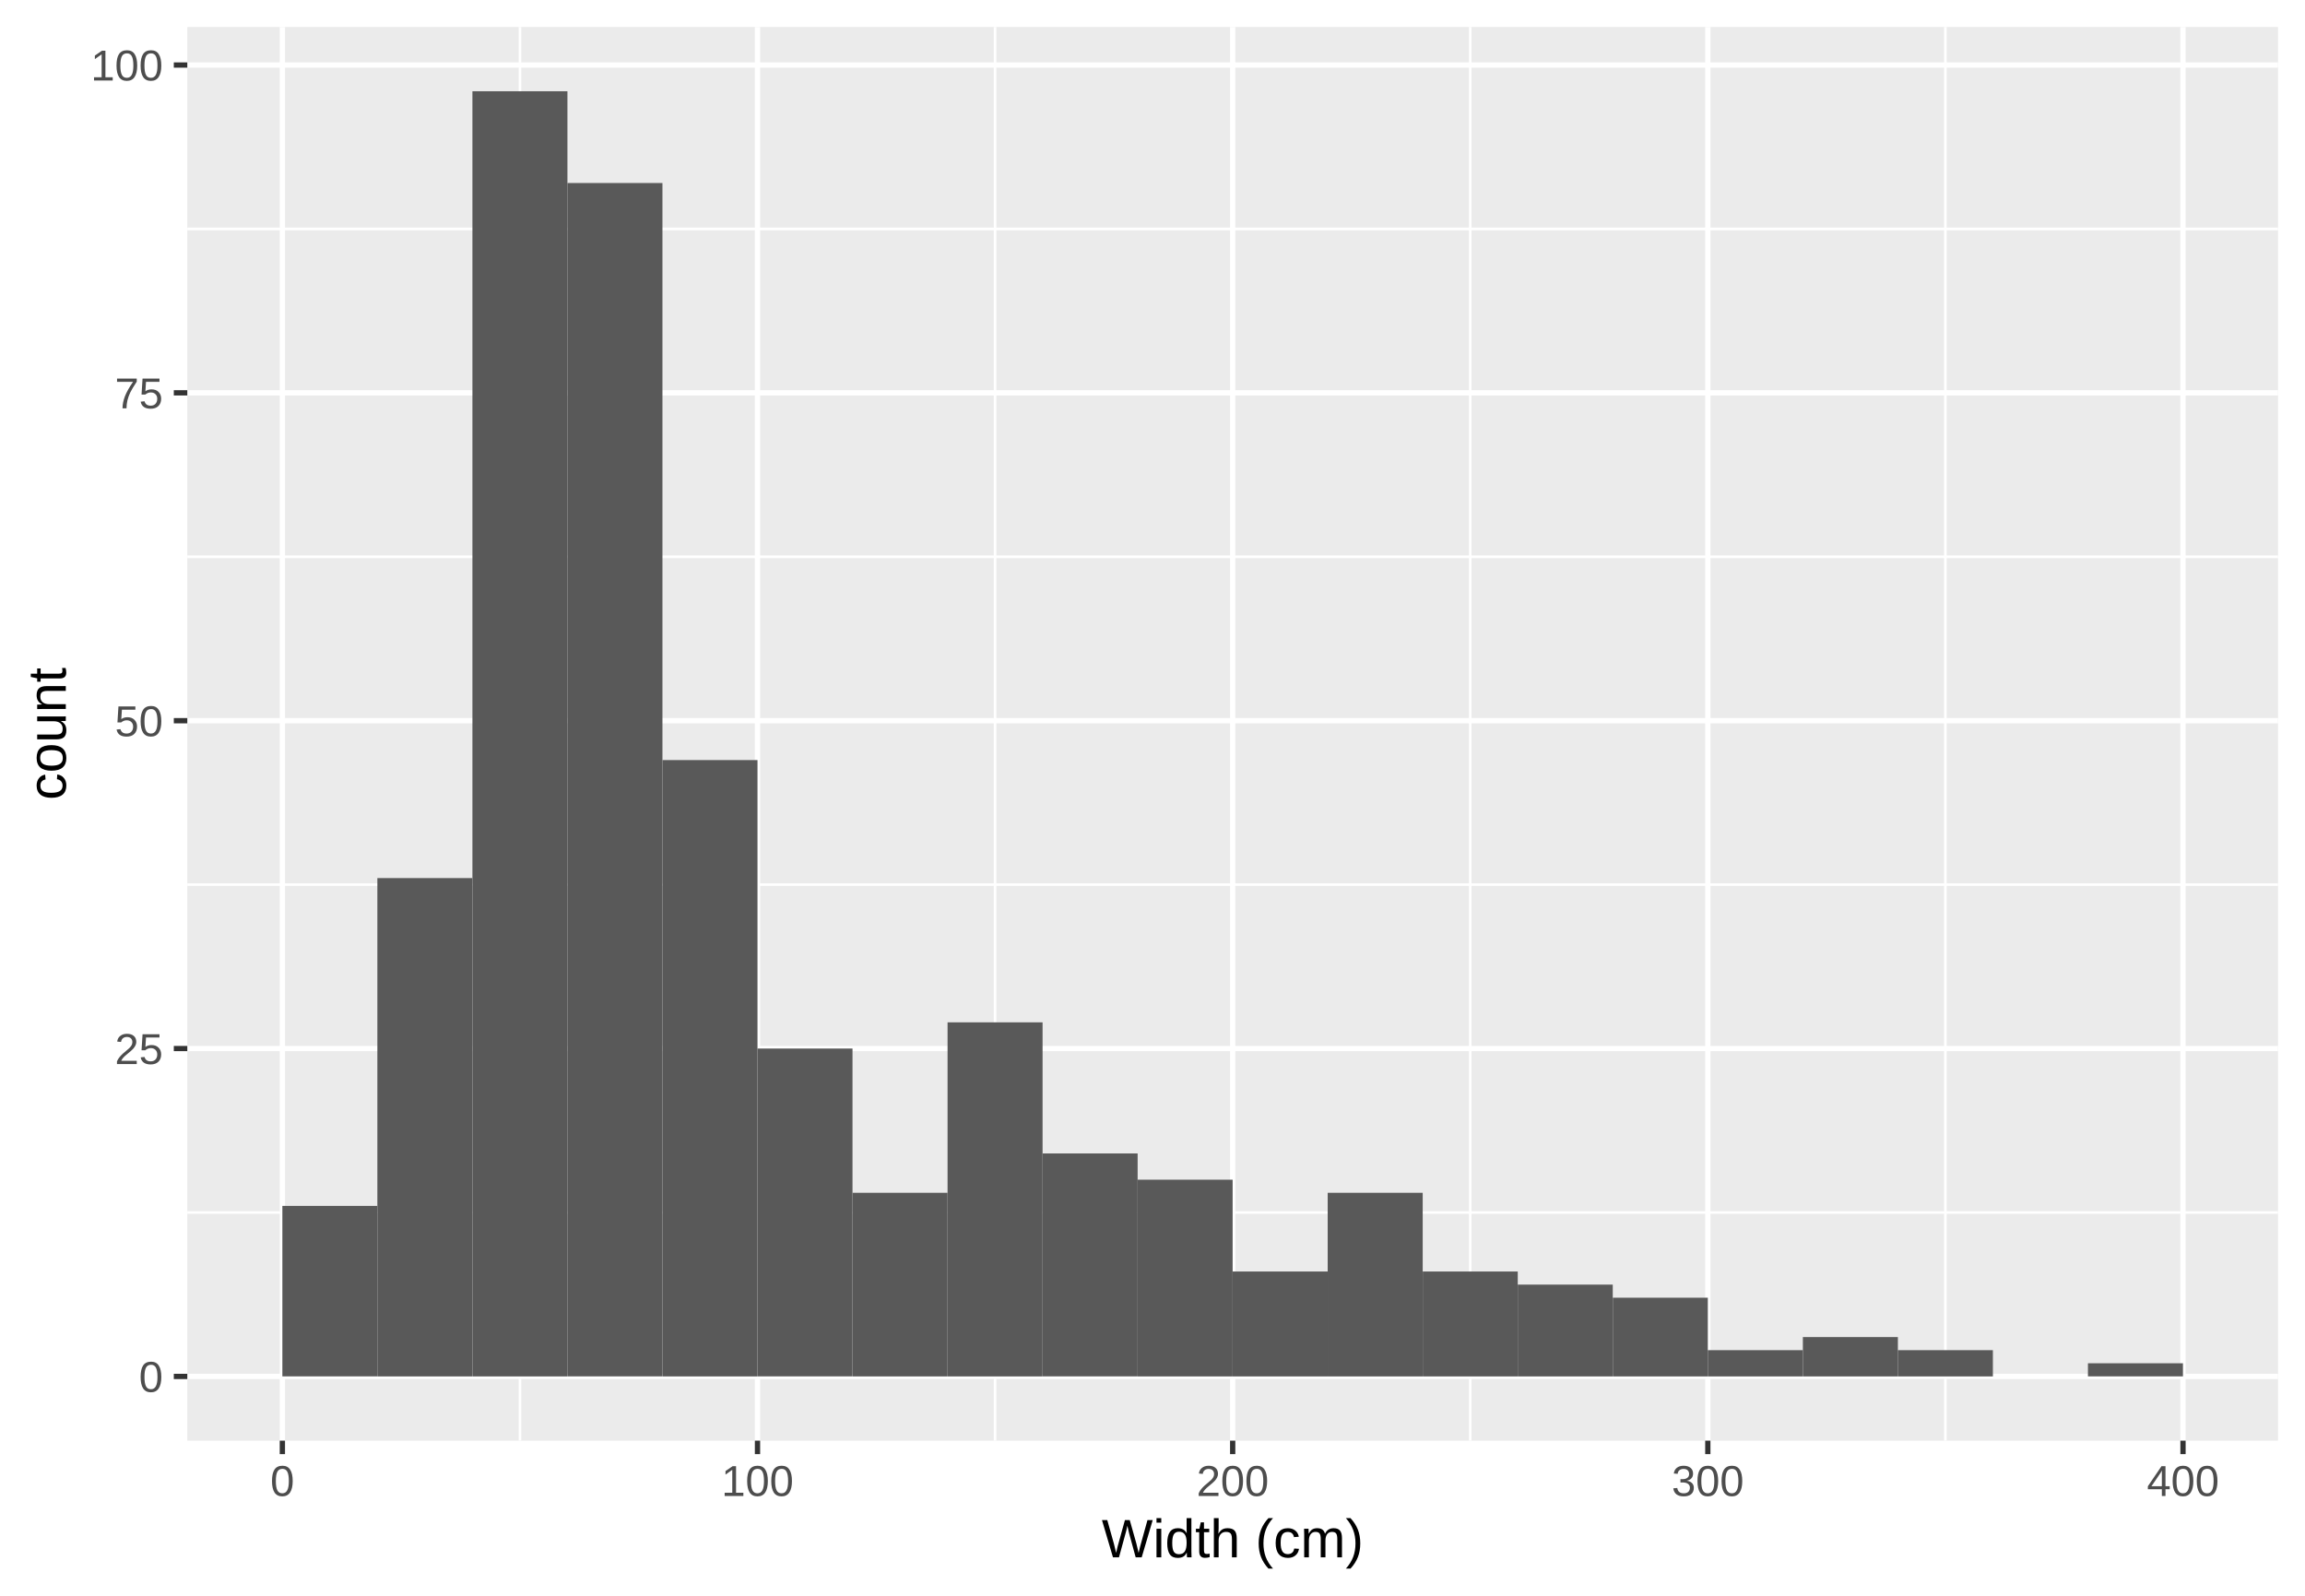
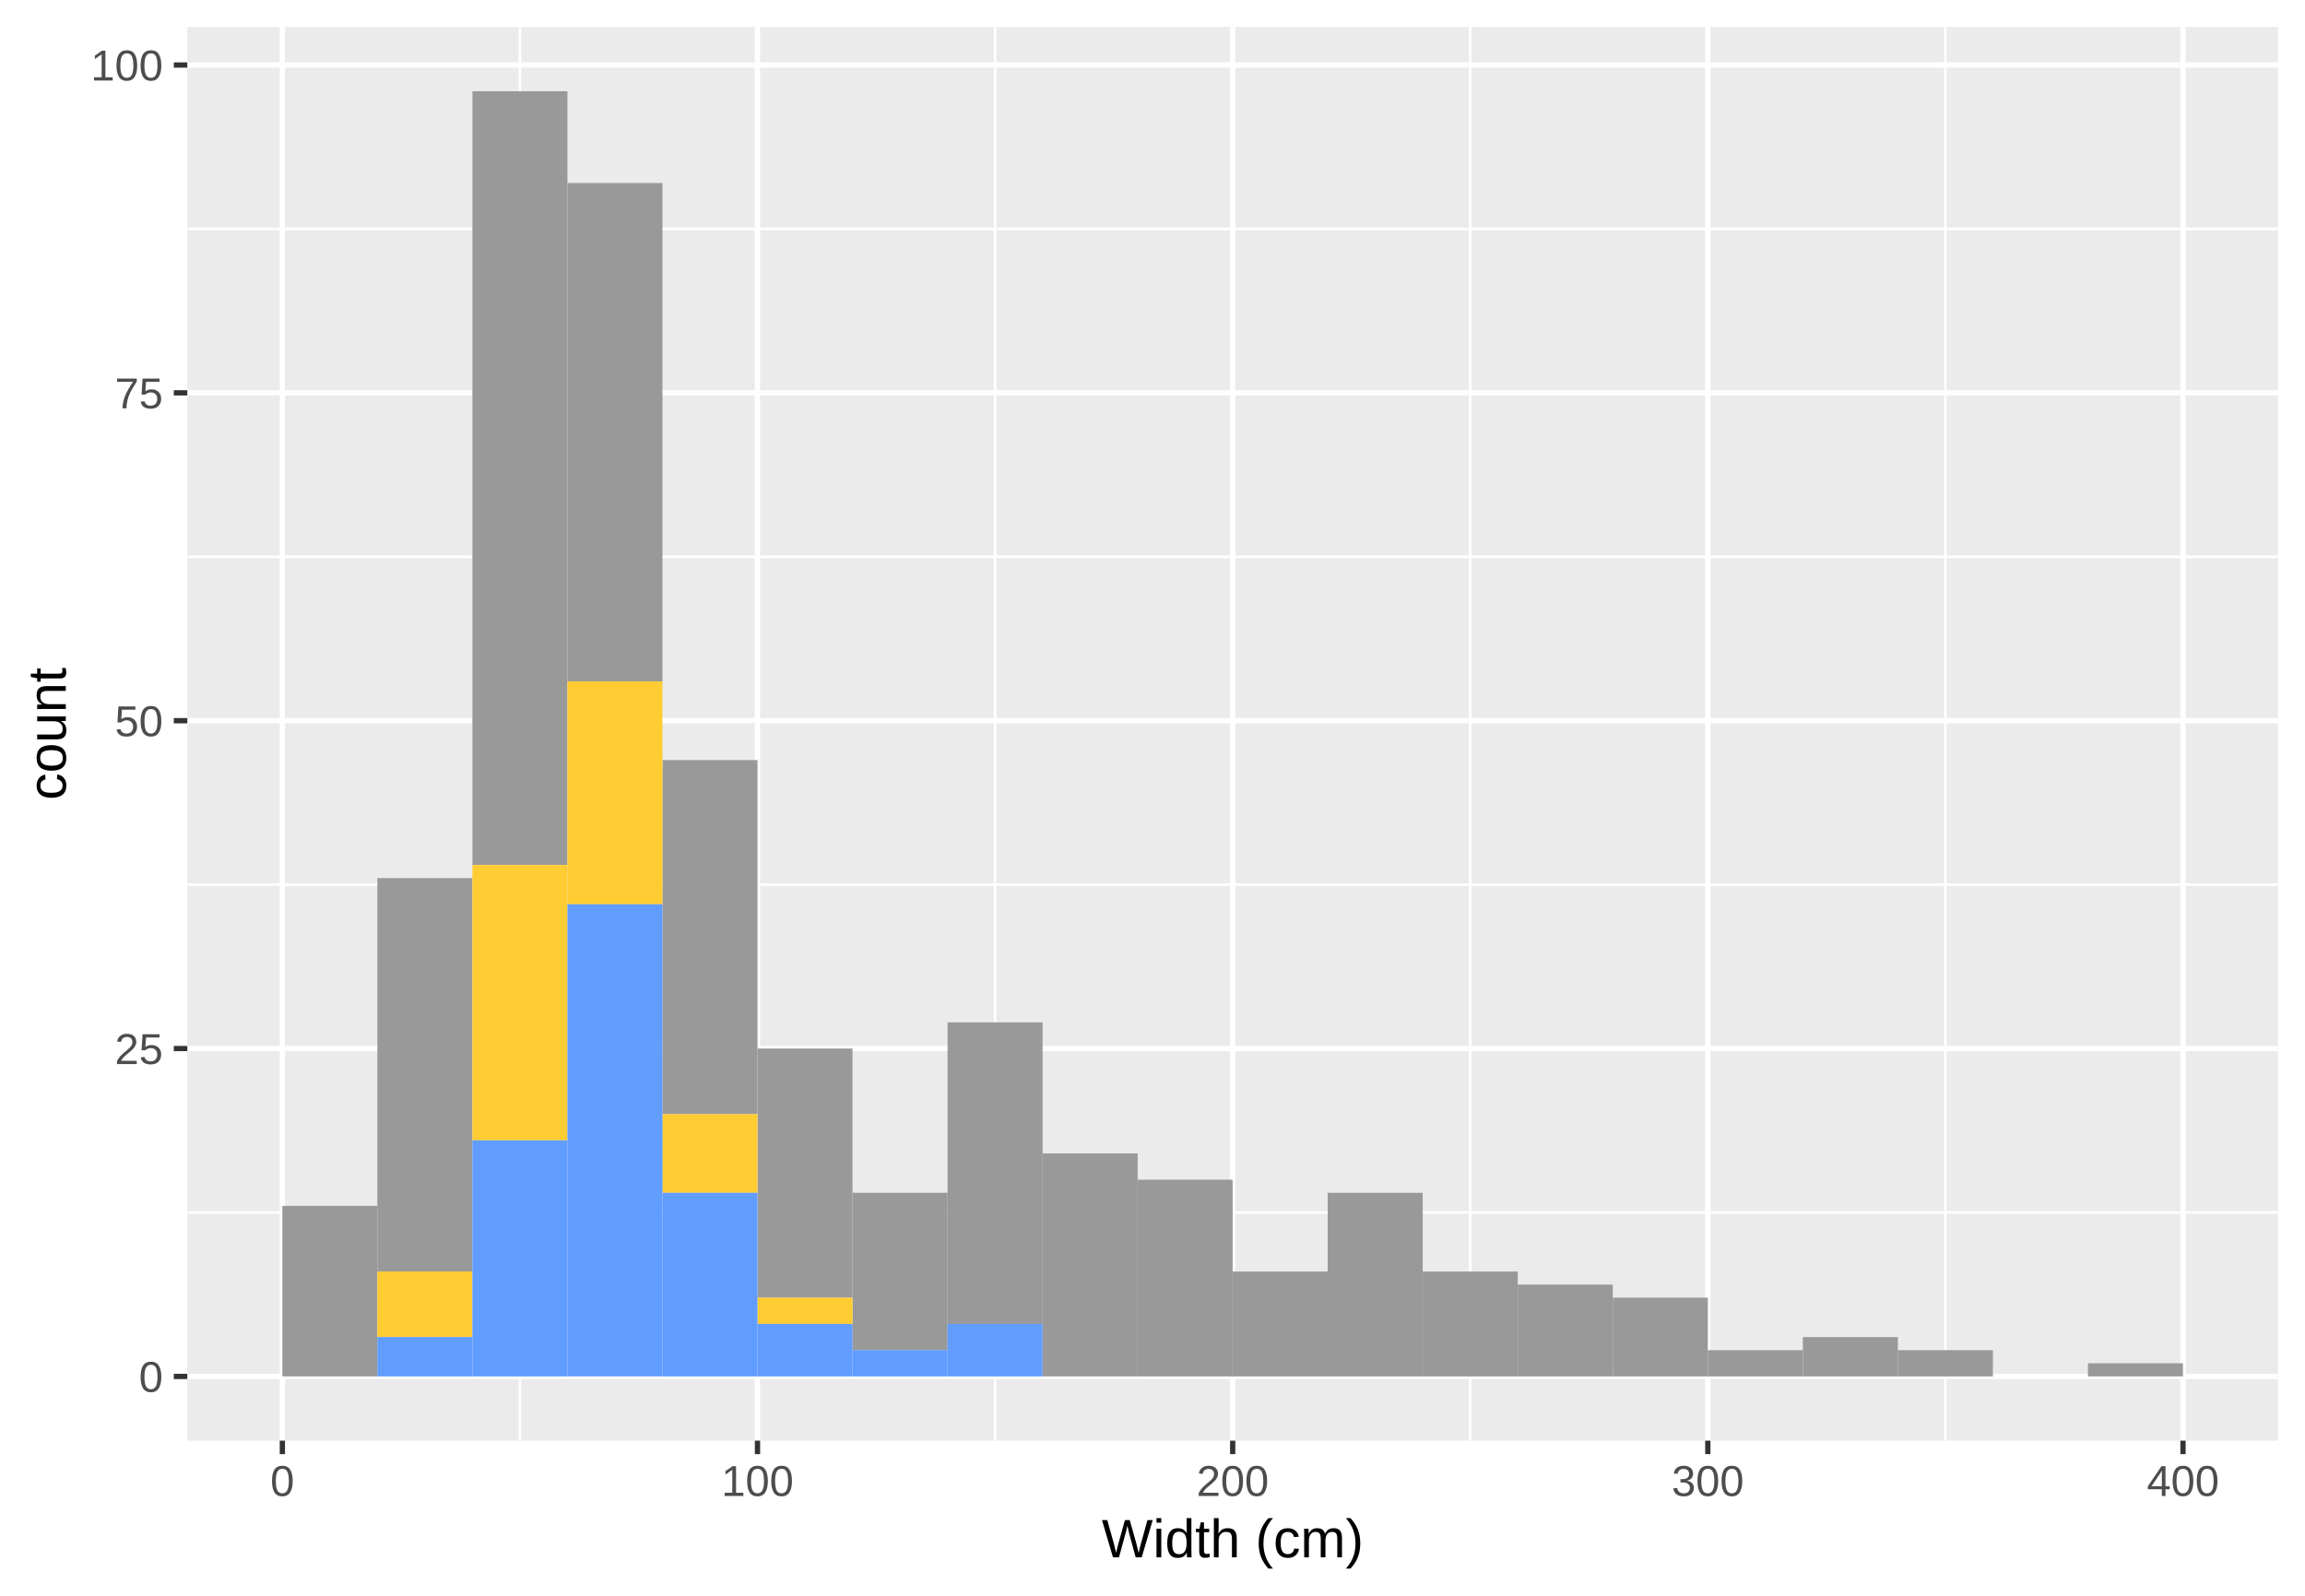
<svg xmlns="http://www.w3.org/2000/svg" class="svglite" width="468.00pt" height="324.00pt" viewBox="0 0 468.00 324.00">
  <defs>
    <style type="text/css">
    .svglite line, .svglite polyline, .svglite polygon, .svglite path, .svglite rect, .svglite circle {
      fill: none;
      stroke: #000000;
      stroke-linecap: round;
      stroke-linejoin: round;
      stroke-miterlimit: 10.00;
    }
    .svglite text {
      white-space: pre;
    }
  </style>
  </defs>
  <rect width="100%" height="100%" style="stroke: none; fill: #FFFFFF;" />
  <defs>
    <clipPath id="cpMC4wMHw0NjguMDB8MC4wMHwzMjQuMDA=">
      <rect x="0.00" y="0.00" width="468.00" height="324.00" />
    </clipPath>
  </defs>
  <g clip-path="url(#cpMC4wMHw0NjguMDB8MC4wMHwzMjQuMDA=)">
    <rect x="0.00" y="0.00" width="468.00" height="324.00" style="stroke-width: 1.07; stroke: #FFFFFF; fill: #FFFFFF;" />
  </g>
  <defs>
    <clipPath id="cpMzguMDN8NDYyLjUyfDUuNDh8MjkyLjUw">
      <rect x="38.03" y="5.48" width="424.49" height="287.02" />
    </clipPath>
  </defs>
  <g clip-path="url(#cpMzguMDN8NDYyLjUyfDUuNDh8MjkyLjUw)">
    <rect x="38.03" y="5.48" width="424.49" height="287.02" style="stroke-width: 1.07; stroke: none; fill: #EBEBEB;" />
    <polyline points="38.03,246.18 462.52,246.18 " style="stroke-width: 0.53; stroke: #FFFFFF; stroke-linecap: butt;" />
    <polyline points="38.03,179.61 462.52,179.61 " style="stroke-width: 0.53; stroke: #FFFFFF; stroke-linecap: butt;" />
    <polyline points="38.03,113.05 462.52,113.05 " style="stroke-width: 0.53; stroke: #FFFFFF; stroke-linecap: butt;" />
    <polyline points="38.03,46.48 462.52,46.48 " style="stroke-width: 0.53; stroke: #FFFFFF; stroke-linecap: butt;" />
    <polyline points="105.57,292.50 105.57,5.48 " style="stroke-width: 0.53; stroke: #FFFFFF; stroke-linecap: butt;" />
    <polyline points="202.04,292.50 202.04,5.48 " style="stroke-width: 0.53; stroke: #FFFFFF; stroke-linecap: butt;" />
    <polyline points="298.51,292.50 298.51,5.48 " style="stroke-width: 0.53; stroke: #FFFFFF; stroke-linecap: butt;" />
    <polyline points="394.99,292.50 394.99,5.48 " style="stroke-width: 0.53; stroke: #FFFFFF; stroke-linecap: butt;" />
    <polyline points="38.03,279.46 462.52,279.46 " style="stroke-width: 1.07; stroke: #FFFFFF; stroke-linecap: butt;" />
    <polyline points="38.03,212.89 462.52,212.89 " style="stroke-width: 1.07; stroke: #FFFFFF; stroke-linecap: butt;" />
    <polyline points="38.03,146.33 462.52,146.33 " style="stroke-width: 1.07; stroke: #FFFFFF; stroke-linecap: butt;" />
    <polyline points="38.03,79.76 462.52,79.76 " style="stroke-width: 1.07; stroke: #FFFFFF; stroke-linecap: butt;" />
    <polyline points="38.03,13.20 462.52,13.20 " style="stroke-width: 1.07; stroke: #FFFFFF; stroke-linecap: butt;" />
    <polyline points="57.33,292.50 57.33,5.48 " style="stroke-width: 1.07; stroke: #FFFFFF; stroke-linecap: butt;" />
    <polyline points="153.80,292.50 153.80,5.48 " style="stroke-width: 1.07; stroke: #FFFFFF; stroke-linecap: butt;" />
    <polyline points="250.28,292.50 250.28,5.48 " style="stroke-width: 1.07; stroke: #FFFFFF; stroke-linecap: butt;" />
    <polyline points="346.75,292.50 346.75,5.48 " style="stroke-width: 1.07; stroke: #FFFFFF; stroke-linecap: butt;" />
    <polyline points="443.23,292.50 443.23,5.48 " style="stroke-width: 1.07; stroke: #FFFFFF; stroke-linecap: butt;" />
-     <rect x="57.33" y="244.84" width="19.29" height="34.61" style="stroke-width: 1.07; stroke: none; stroke-linecap: butt; stroke-linejoin: miter; fill: #595959;" />
-     <rect x="76.62" y="178.28" width="19.29" height="101.18" style="stroke-width: 1.07; stroke: none; stroke-linecap: butt; stroke-linejoin: miter; fill: #595959;" />
-     <rect x="95.92" y="18.53" width="19.29" height="260.93" style="stroke-width: 1.07; stroke: none; stroke-linecap: butt; stroke-linejoin: miter; fill: #595959;" />
-     <rect x="115.21" y="37.16" width="19.29" height="242.29" style="stroke-width: 1.07; stroke: none; stroke-linecap: butt; stroke-linejoin: miter; fill: #595959;" />
-     <rect x="134.51" y="154.32" width="19.29" height="125.14" style="stroke-width: 1.07; stroke: none; stroke-linecap: butt; stroke-linejoin: miter; fill: #595959;" />
-     <rect x="153.80" y="212.89" width="19.29" height="66.56" style="stroke-width: 1.07; stroke: none; stroke-linecap: butt; stroke-linejoin: miter; fill: #595959;" />
-     <rect x="173.10" y="242.18" width="19.29" height="37.28" style="stroke-width: 1.07; stroke: none; stroke-linecap: butt; stroke-linejoin: miter; fill: #595959;" />
-     <rect x="192.39" y="207.57" width="19.29" height="71.89" style="stroke-width: 1.07; stroke: none; stroke-linecap: butt; stroke-linejoin: miter; fill: #595959;" />
-     <rect x="211.69" y="234.19" width="19.29" height="45.26" style="stroke-width: 1.07; stroke: none; stroke-linecap: butt; stroke-linejoin: miter; fill: #595959;" />
-     <rect x="230.98" y="239.52" width="19.29" height="39.94" style="stroke-width: 1.07; stroke: none; stroke-linecap: butt; stroke-linejoin: miter; fill: #595959;" />
-     <rect x="250.28" y="258.16" width="19.29" height="21.30" style="stroke-width: 1.07; stroke: none; stroke-linecap: butt; stroke-linejoin: miter; fill: #595959;" />
-     <rect x="269.57" y="242.18" width="19.29" height="37.28" style="stroke-width: 1.07; stroke: none; stroke-linecap: butt; stroke-linejoin: miter; fill: #595959;" />
-     <rect x="288.87" y="258.16" width="19.29" height="21.30" style="stroke-width: 1.07; stroke: none; stroke-linecap: butt; stroke-linejoin: miter; fill: #595959;" />
-     <rect x="308.16" y="260.82" width="19.29" height="18.64" style="stroke-width: 1.07; stroke: none; stroke-linecap: butt; stroke-linejoin: miter; fill: #595959;" />
-     <rect x="327.46" y="263.48" width="19.29" height="15.98" style="stroke-width: 1.07; stroke: none; stroke-linecap: butt; stroke-linejoin: miter; fill: #595959;" />
-     <rect x="346.75" y="274.13" width="19.29" height="5.33" style="stroke-width: 1.07; stroke: none; stroke-linecap: butt; stroke-linejoin: miter; fill: #595959;" />
-     <rect x="366.05" y="271.47" width="19.29" height="7.99" style="stroke-width: 1.07; stroke: none; stroke-linecap: butt; stroke-linejoin: miter; fill: #595959;" />
-     <rect x="385.34" y="274.13" width="19.29" height="5.33" style="stroke-width: 1.07; stroke: none; stroke-linecap: butt; stroke-linejoin: miter; fill: #595959;" />
-     <rect x="404.64" y="279.46" width="19.29" height="0.00" style="stroke-width: 1.07; stroke: none; stroke-linecap: butt; stroke-linejoin: miter; fill: #595959;" />
-     <rect x="423.93" y="276.79" width="19.29" height="2.66" style="stroke-width: 1.07; stroke: none; stroke-linecap: butt; stroke-linejoin: miter; fill: #595959;" />
+     <rect x="57.33" y="244.84" width="19.29" height="34.61" style="stroke-width: 1.07; stroke: none; stroke-linecap: butt; stroke-linejoin: miter; fill: #999999;" />
+     <rect x="76.62" y="178.28" width="19.29" height="79.88" style="stroke-width: 1.07; stroke: none; stroke-linecap: butt; stroke-linejoin: miter; fill: #999999;" />
+     <rect x="95.92" y="18.53" width="19.29" height="157.09" style="stroke-width: 1.07; stroke: none; stroke-linecap: butt; stroke-linejoin: miter; fill: #999999;" />
+     <rect x="115.21" y="37.16" width="19.29" height="101.18" style="stroke-width: 1.07; stroke: none; stroke-linecap: butt; stroke-linejoin: miter; fill: #999999;" />
+     <rect x="134.51" y="154.32" width="19.29" height="71.89" style="stroke-width: 1.07; stroke: none; stroke-linecap: butt; stroke-linejoin: miter; fill: #999999;" />
+     <rect x="153.80" y="212.89" width="19.29" height="50.59" style="stroke-width: 1.07; stroke: none; stroke-linecap: butt; stroke-linejoin: miter; fill: #999999;" />
+     <rect x="173.10" y="242.18" width="19.29" height="31.95" style="stroke-width: 1.07; stroke: none; stroke-linecap: butt; stroke-linejoin: miter; fill: #999999;" />
+     <rect x="192.39" y="207.57" width="19.29" height="61.24" style="stroke-width: 1.07; stroke: none; stroke-linecap: butt; stroke-linejoin: miter; fill: #999999;" />
+     <rect x="211.69" y="234.19" width="19.29" height="45.26" style="stroke-width: 1.07; stroke: none; stroke-linecap: butt; stroke-linejoin: miter; fill: #999999;" />
+     <rect x="230.98" y="239.52" width="19.29" height="39.94" style="stroke-width: 1.07; stroke: none; stroke-linecap: butt; stroke-linejoin: miter; fill: #999999;" />
+     <rect x="250.28" y="258.16" width="19.29" height="21.30" style="stroke-width: 1.07; stroke: none; stroke-linecap: butt; stroke-linejoin: miter; fill: #999999;" />
+     <rect x="269.57" y="242.18" width="19.29" height="37.28" style="stroke-width: 1.07; stroke: none; stroke-linecap: butt; stroke-linejoin: miter; fill: #999999;" />
+     <rect x="288.87" y="258.16" width="19.29" height="21.30" style="stroke-width: 1.07; stroke: none; stroke-linecap: butt; stroke-linejoin: miter; fill: #999999;" />
+     <rect x="308.16" y="260.82" width="19.29" height="18.64" style="stroke-width: 1.07; stroke: none; stroke-linecap: butt; stroke-linejoin: miter; fill: #999999;" />
+     <rect x="327.46" y="263.48" width="19.29" height="15.98" style="stroke-width: 1.07; stroke: none; stroke-linecap: butt; stroke-linejoin: miter; fill: #999999;" />
+     <rect x="346.75" y="274.13" width="19.29" height="5.33" style="stroke-width: 1.07; stroke: none; stroke-linecap: butt; stroke-linejoin: miter; fill: #999999;" />
+     <rect x="366.05" y="271.47" width="19.29" height="7.99" style="stroke-width: 1.07; stroke: none; stroke-linecap: butt; stroke-linejoin: miter; fill: #999999;" />
+     <rect x="385.34" y="274.13" width="19.29" height="5.33" style="stroke-width: 1.07; stroke: none; stroke-linecap: butt; stroke-linejoin: miter; fill: #999999;" />
+     <rect x="404.64" y="279.46" width="19.29" height="0.00" style="stroke-width: 1.07; stroke: none; stroke-linecap: butt; stroke-linejoin: miter; fill: #999999;" />
+     <rect x="423.93" y="276.79" width="19.29" height="2.66" style="stroke-width: 1.07; stroke: none; stroke-linecap: butt; stroke-linejoin: miter; fill: #999999;" />
+     <rect x="57.33" y="279.46" width="19.29" height="0.00" style="stroke-width: 1.07; stroke: none; stroke-linecap: butt; stroke-linejoin: miter; fill: #FFCC33;" />
+     <rect x="76.62" y="258.16" width="19.29" height="13.31" style="stroke-width: 1.07; stroke: none; stroke-linecap: butt; stroke-linejoin: miter; fill: #FFCC33;" />
+     <rect x="95.92" y="175.62" width="19.29" height="55.91" style="stroke-width: 1.07; stroke: none; stroke-linecap: butt; stroke-linejoin: miter; fill: #FFCC33;" />
+     <rect x="115.21" y="138.34" width="19.29" height="45.26" style="stroke-width: 1.07; stroke: none; stroke-linecap: butt; stroke-linejoin: miter; fill: #FFCC33;" />
+     <rect x="134.51" y="226.21" width="19.29" height="15.98" style="stroke-width: 1.07; stroke: none; stroke-linecap: butt; stroke-linejoin: miter; fill: #FFCC33;" />
+     <rect x="153.80" y="263.48" width="19.29" height="5.33" style="stroke-width: 1.07; stroke: none; stroke-linecap: butt; stroke-linejoin: miter; fill: #FFCC33;" />
+     <rect x="173.10" y="274.13" width="19.29" height="0.00" style="stroke-width: 1.07; stroke: none; stroke-linecap: butt; stroke-linejoin: miter; fill: #FFCC33;" />
+     <rect x="192.39" y="268.81" width="19.29" height="0.00" style="stroke-width: 1.07; stroke: none; stroke-linecap: butt; stroke-linejoin: miter; fill: #FFCC33;" />
+     <rect x="211.69" y="279.46" width="19.29" height="0.00" style="stroke-width: 1.07; stroke: none; stroke-linecap: butt; stroke-linejoin: miter; fill: #FFCC33;" />
+     <rect x="230.98" y="279.46" width="19.29" height="0.00" style="stroke-width: 1.07; stroke: none; stroke-linecap: butt; stroke-linejoin: miter; fill: #FFCC33;" />
+     <rect x="250.28" y="279.46" width="19.29" height="0.00" style="stroke-width: 1.07; stroke: none; stroke-linecap: butt; stroke-linejoin: miter; fill: #FFCC33;" />
+     <rect x="269.57" y="279.46" width="19.29" height="0.00" style="stroke-width: 1.07; stroke: none; stroke-linecap: butt; stroke-linejoin: miter; fill: #FFCC33;" />
+     <rect x="288.87" y="279.46" width="19.29" height="0.00" style="stroke-width: 1.07; stroke: none; stroke-linecap: butt; stroke-linejoin: miter; fill: #FFCC33;" />
+     <rect x="308.16" y="279.46" width="19.29" height="0.00" style="stroke-width: 1.07; stroke: none; stroke-linecap: butt; stroke-linejoin: miter; fill: #FFCC33;" />
+     <rect x="327.46" y="279.46" width="19.29" height="0.00" style="stroke-width: 1.07; stroke: none; stroke-linecap: butt; stroke-linejoin: miter; fill: #FFCC33;" />
+     <rect x="346.75" y="279.46" width="19.29" height="0.00" style="stroke-width: 1.07; stroke: none; stroke-linecap: butt; stroke-linejoin: miter; fill: #FFCC33;" />
+     <rect x="366.05" y="279.46" width="19.29" height="0.00" style="stroke-width: 1.07; stroke: none; stroke-linecap: butt; stroke-linejoin: miter; fill: #FFCC33;" />
+     <rect x="385.34" y="279.46" width="19.29" height="0.00" style="stroke-width: 1.07; stroke: none; stroke-linecap: butt; stroke-linejoin: miter; fill: #FFCC33;" />
+     <rect x="404.64" y="279.46" width="19.29" height="0.00" style="stroke-width: 1.07; stroke: none; stroke-linecap: butt; stroke-linejoin: miter; fill: #FFCC33;" />
+     <rect x="423.93" y="279.46" width="19.29" height="0.00" style="stroke-width: 1.07; stroke: none; stroke-linecap: butt; stroke-linejoin: miter; fill: #FFCC33;" />
+     <rect x="57.33" y="279.46" width="19.29" height="0.00" style="stroke-width: 1.07; stroke: none; stroke-linecap: butt; stroke-linejoin: miter; fill: #619CFF;" />
+     <rect x="76.62" y="271.47" width="19.29" height="7.99" style="stroke-width: 1.07; stroke: none; stroke-linecap: butt; stroke-linejoin: miter; fill: #619CFF;" />
+     <rect x="95.92" y="231.53" width="19.29" height="47.93" style="stroke-width: 1.07; stroke: none; stroke-linecap: butt; stroke-linejoin: miter; fill: #619CFF;" />
+     <rect x="115.21" y="183.60" width="19.29" height="95.85" style="stroke-width: 1.07; stroke: none; stroke-linecap: butt; stroke-linejoin: miter; fill: #619CFF;" />
+     <rect x="134.51" y="242.18" width="19.29" height="37.28" style="stroke-width: 1.07; stroke: none; stroke-linecap: butt; stroke-linejoin: miter; fill: #619CFF;" />
+     <rect x="153.80" y="268.81" width="19.29" height="10.65" style="stroke-width: 1.07; stroke: none; stroke-linecap: butt; stroke-linejoin: miter; fill: #619CFF;" />
+     <rect x="173.10" y="274.13" width="19.29" height="5.33" style="stroke-width: 1.07; stroke: none; stroke-linecap: butt; stroke-linejoin: miter; fill: #619CFF;" />
+     <rect x="192.39" y="268.81" width="19.29" height="10.65" style="stroke-width: 1.07; stroke: none; stroke-linecap: butt; stroke-linejoin: miter; fill: #619CFF;" />
+     <rect x="211.69" y="279.46" width="19.29" height="0.00" style="stroke-width: 1.07; stroke: none; stroke-linecap: butt; stroke-linejoin: miter; fill: #619CFF;" />
+     <rect x="230.98" y="279.46" width="19.29" height="0.00" style="stroke-width: 1.07; stroke: none; stroke-linecap: butt; stroke-linejoin: miter; fill: #619CFF;" />
+     <rect x="250.28" y="279.46" width="19.29" height="0.00" style="stroke-width: 1.07; stroke: none; stroke-linecap: butt; stroke-linejoin: miter; fill: #619CFF;" />
+     <rect x="269.57" y="279.46" width="19.29" height="0.00" style="stroke-width: 1.07; stroke: none; stroke-linecap: butt; stroke-linejoin: miter; fill: #619CFF;" />
+     <rect x="288.87" y="279.46" width="19.29" height="0.00" style="stroke-width: 1.07; stroke: none; stroke-linecap: butt; stroke-linejoin: miter; fill: #619CFF;" />
+     <rect x="308.16" y="279.46" width="19.29" height="0.00" style="stroke-width: 1.07; stroke: none; stroke-linecap: butt; stroke-linejoin: miter; fill: #619CFF;" />
+     <rect x="327.46" y="279.46" width="19.29" height="0.00" style="stroke-width: 1.07; stroke: none; stroke-linecap: butt; stroke-linejoin: miter; fill: #619CFF;" />
+     <rect x="346.75" y="279.46" width="19.29" height="0.00" style="stroke-width: 1.07; stroke: none; stroke-linecap: butt; stroke-linejoin: miter; fill: #619CFF;" />
+     <rect x="366.05" y="279.46" width="19.29" height="0.00" style="stroke-width: 1.07; stroke: none; stroke-linecap: butt; stroke-linejoin: miter; fill: #619CFF;" />
+     <rect x="385.34" y="279.46" width="19.29" height="0.00" style="stroke-width: 1.07; stroke: none; stroke-linecap: butt; stroke-linejoin: miter; fill: #619CFF;" />
+     <rect x="404.64" y="279.46" width="19.29" height="0.00" style="stroke-width: 1.07; stroke: none; stroke-linecap: butt; stroke-linejoin: miter; fill: #619CFF;" />
+     <rect x="423.93" y="279.46" width="19.29" height="0.00" style="stroke-width: 1.07; stroke: none; stroke-linecap: butt; stroke-linejoin: miter; fill: #619CFF;" />
  </g>
  <g clip-path="url(#cpMC4wMHw0NjguMDB8MC4wMHwzMjQuMDA=)">
    <text x="33.10" y="282.61" text-anchor="end" style="font-size: 8.80px;fill: #4D4D4D; font-family: &quot;Arial&quot;;" textLength="4.90px" lengthAdjust="spacingAndGlyphs">0</text>
    <text x="33.10" y="216.04" text-anchor="end" style="font-size: 8.80px;fill: #4D4D4D; font-family: &quot;Arial&quot;;" textLength="9.79px" lengthAdjust="spacingAndGlyphs">25</text>
    <text x="33.10" y="149.48" text-anchor="end" style="font-size: 8.80px;fill: #4D4D4D; font-family: &quot;Arial&quot;;" textLength="9.79px" lengthAdjust="spacingAndGlyphs">50</text>
    <text x="33.10" y="82.91" text-anchor="end" style="font-size: 8.80px;fill: #4D4D4D; font-family: &quot;Arial&quot;;" textLength="9.79px" lengthAdjust="spacingAndGlyphs">75</text>
    <text x="33.10" y="16.35" text-anchor="end" style="font-size: 8.80px;fill: #4D4D4D; font-family: &quot;Arial&quot;;" textLength="14.69px" lengthAdjust="spacingAndGlyphs">100</text>
    <polyline points="35.29,279.46 38.03,279.46 " style="stroke-width: 1.07; stroke: #333333; stroke-linecap: butt;" />
    <polyline points="35.29,212.89 38.03,212.89 " style="stroke-width: 1.07; stroke: #333333; stroke-linecap: butt;" />
    <polyline points="35.29,146.33 38.03,146.33 " style="stroke-width: 1.07; stroke: #333333; stroke-linecap: butt;" />
    <polyline points="35.29,79.76 38.03,79.76 " style="stroke-width: 1.07; stroke: #333333; stroke-linecap: butt;" />
    <polyline points="35.29,13.20 38.03,13.20 " style="stroke-width: 1.07; stroke: #333333; stroke-linecap: butt;" />
    <polyline points="57.33,295.24 57.33,292.50 " style="stroke-width: 1.07; stroke: #333333; stroke-linecap: butt;" />
    <polyline points="153.80,295.24 153.80,292.50 " style="stroke-width: 1.07; stroke: #333333; stroke-linecap: butt;" />
    <polyline points="250.28,295.24 250.28,292.50 " style="stroke-width: 1.07; stroke: #333333; stroke-linecap: butt;" />
    <polyline points="346.75,295.24 346.75,292.50 " style="stroke-width: 1.07; stroke: #333333; stroke-linecap: butt;" />
    <polyline points="443.23,295.24 443.23,292.50 " style="stroke-width: 1.07; stroke: #333333; stroke-linecap: butt;" />
    <text x="57.33" y="303.74" text-anchor="middle" style="font-size: 8.80px;fill: #4D4D4D; font-family: &quot;Arial&quot;;" textLength="4.90px" lengthAdjust="spacingAndGlyphs">0</text>
    <text x="153.80" y="303.74" text-anchor="middle" style="font-size: 8.80px;fill: #4D4D4D; font-family: &quot;Arial&quot;;" textLength="14.69px" lengthAdjust="spacingAndGlyphs">100</text>
    <text x="250.28" y="303.74" text-anchor="middle" style="font-size: 8.80px;fill: #4D4D4D; font-family: &quot;Arial&quot;;" textLength="14.69px" lengthAdjust="spacingAndGlyphs">200</text>
    <text x="346.75" y="303.74" text-anchor="middle" style="font-size: 8.80px;fill: #4D4D4D; font-family: &quot;Arial&quot;;" textLength="14.69px" lengthAdjust="spacingAndGlyphs">300</text>
    <text x="443.23" y="303.74" text-anchor="middle" style="font-size: 8.80px;fill: #4D4D4D; font-family: &quot;Arial&quot;;" textLength="14.69px" lengthAdjust="spacingAndGlyphs">400</text>
    <text x="250.28" y="316.20" text-anchor="middle" style="font-size: 11.00px; font-family: &quot;Arial&quot;;" textLength="53.18px" lengthAdjust="spacingAndGlyphs">Width (cm)</text>
    <text transform="translate(13.36,148.99) rotate(-90)" text-anchor="middle" style="font-size: 11.00px; font-family: &quot;Arial&quot;;" textLength="26.92px" lengthAdjust="spacingAndGlyphs">count</text>
  </g>
</svg>
